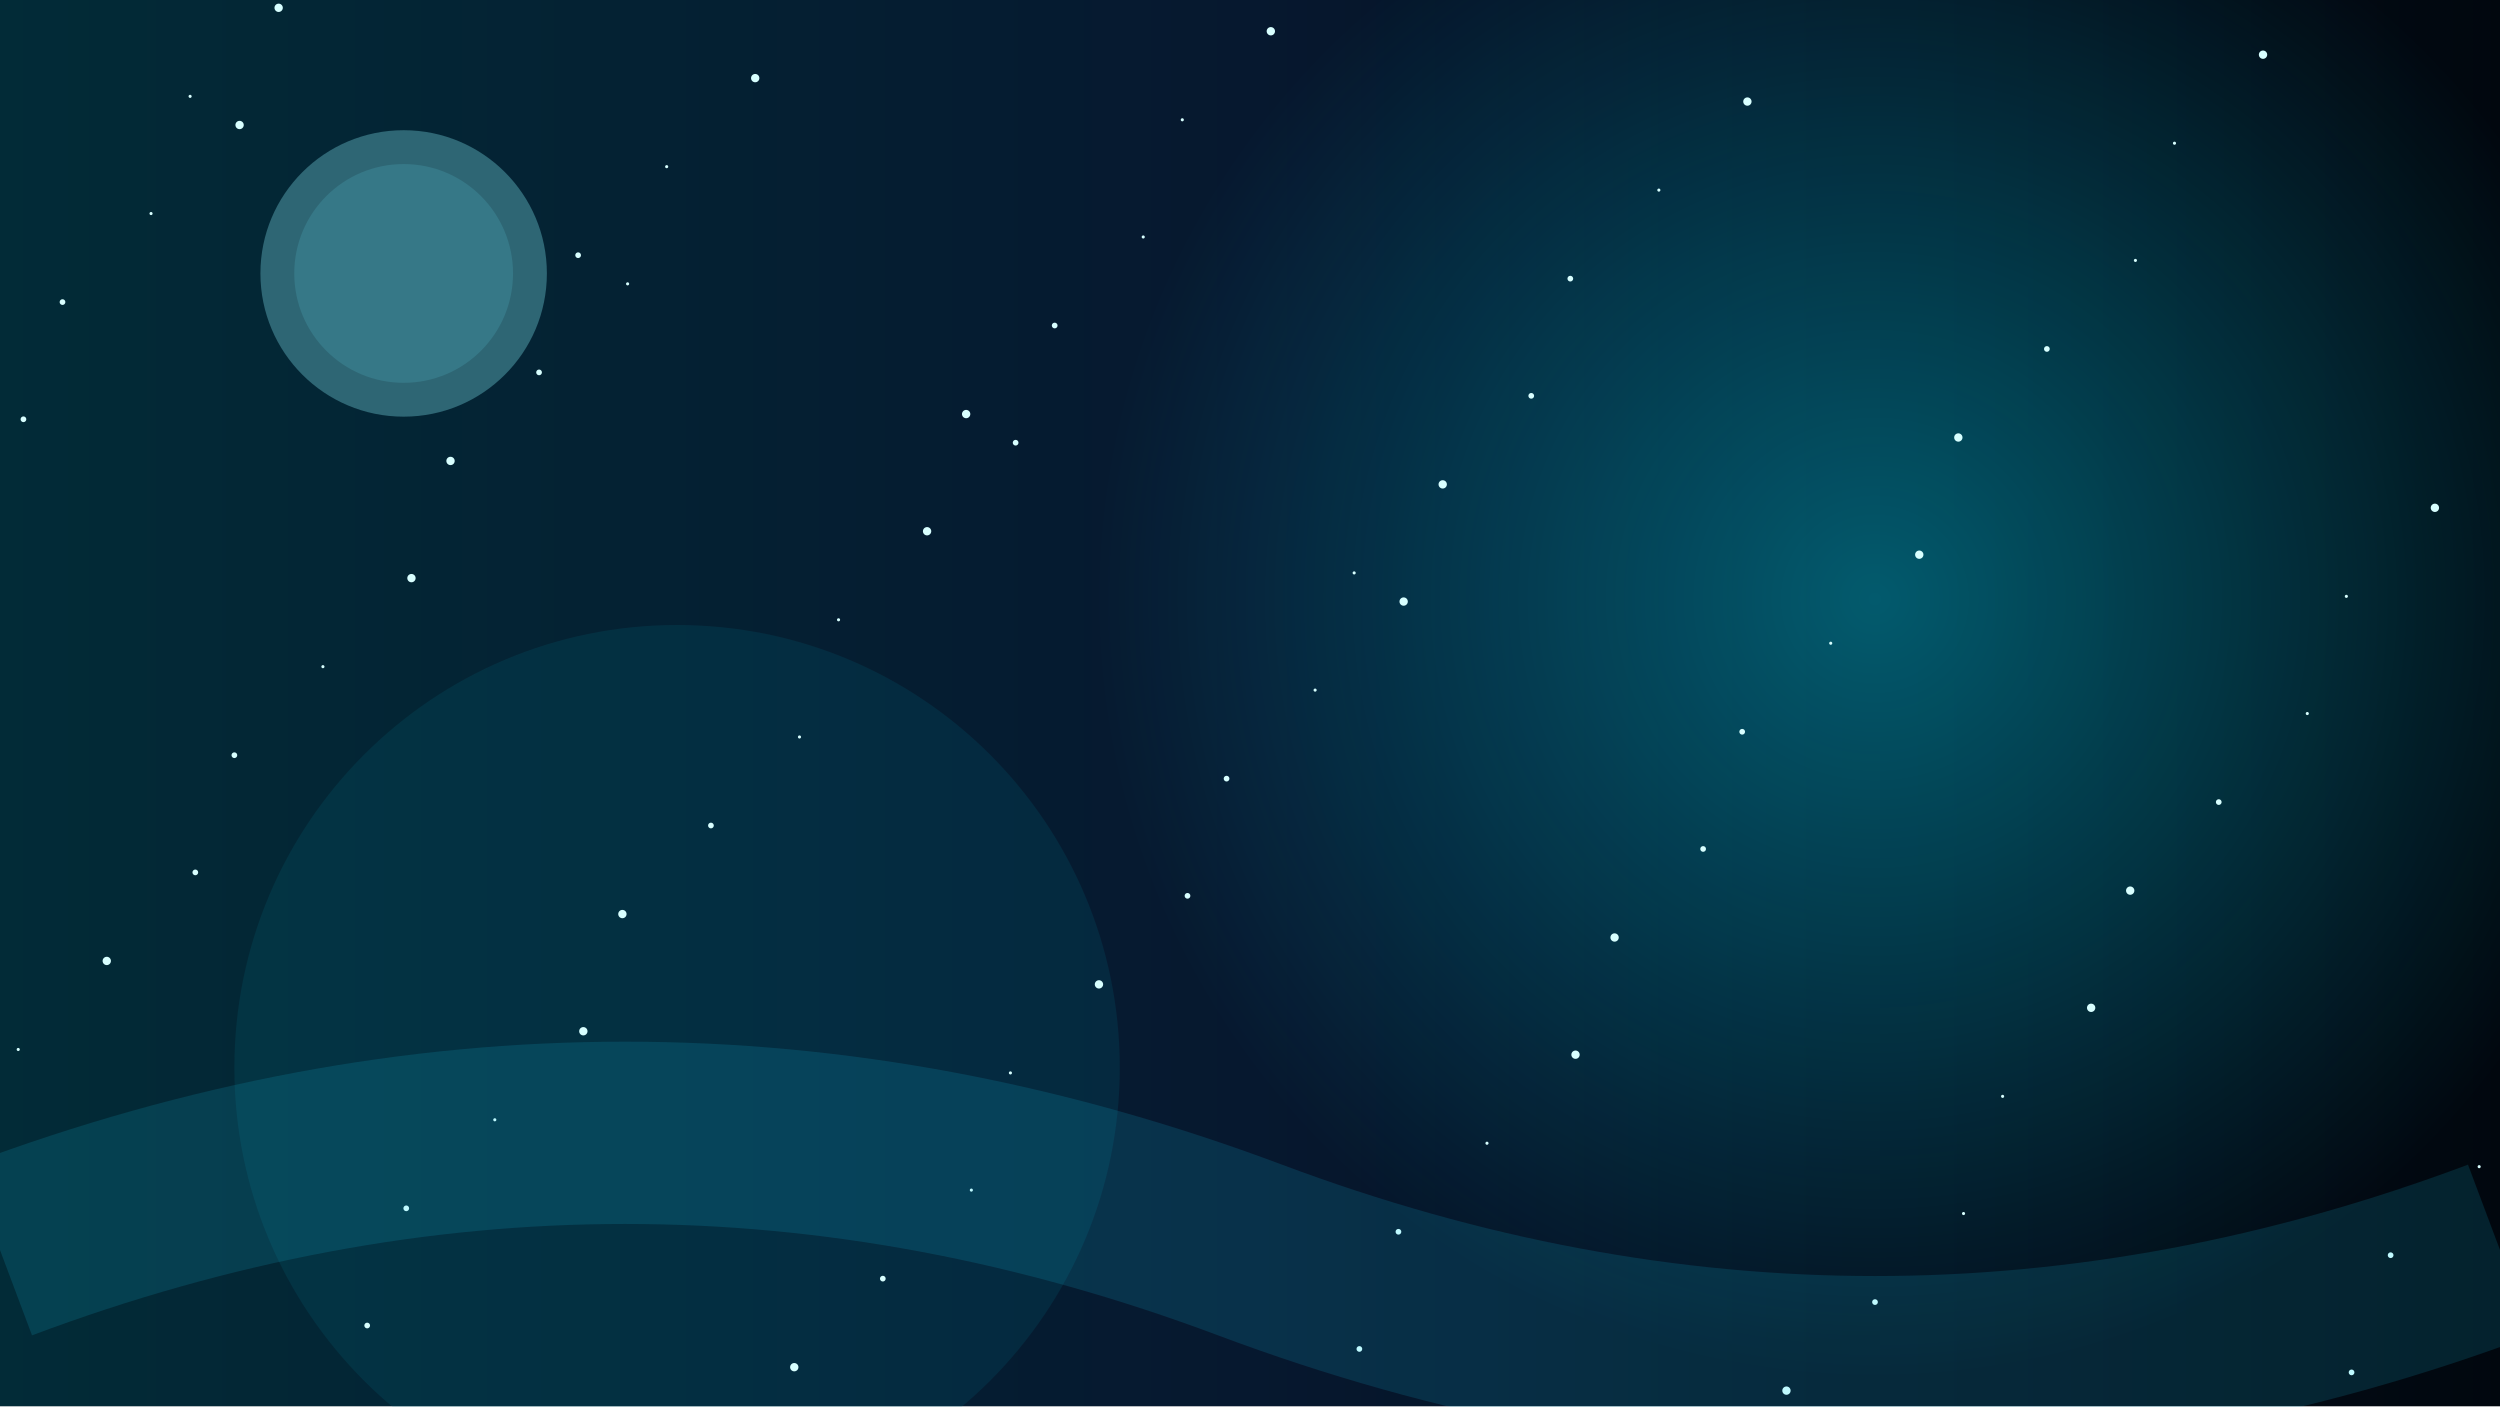
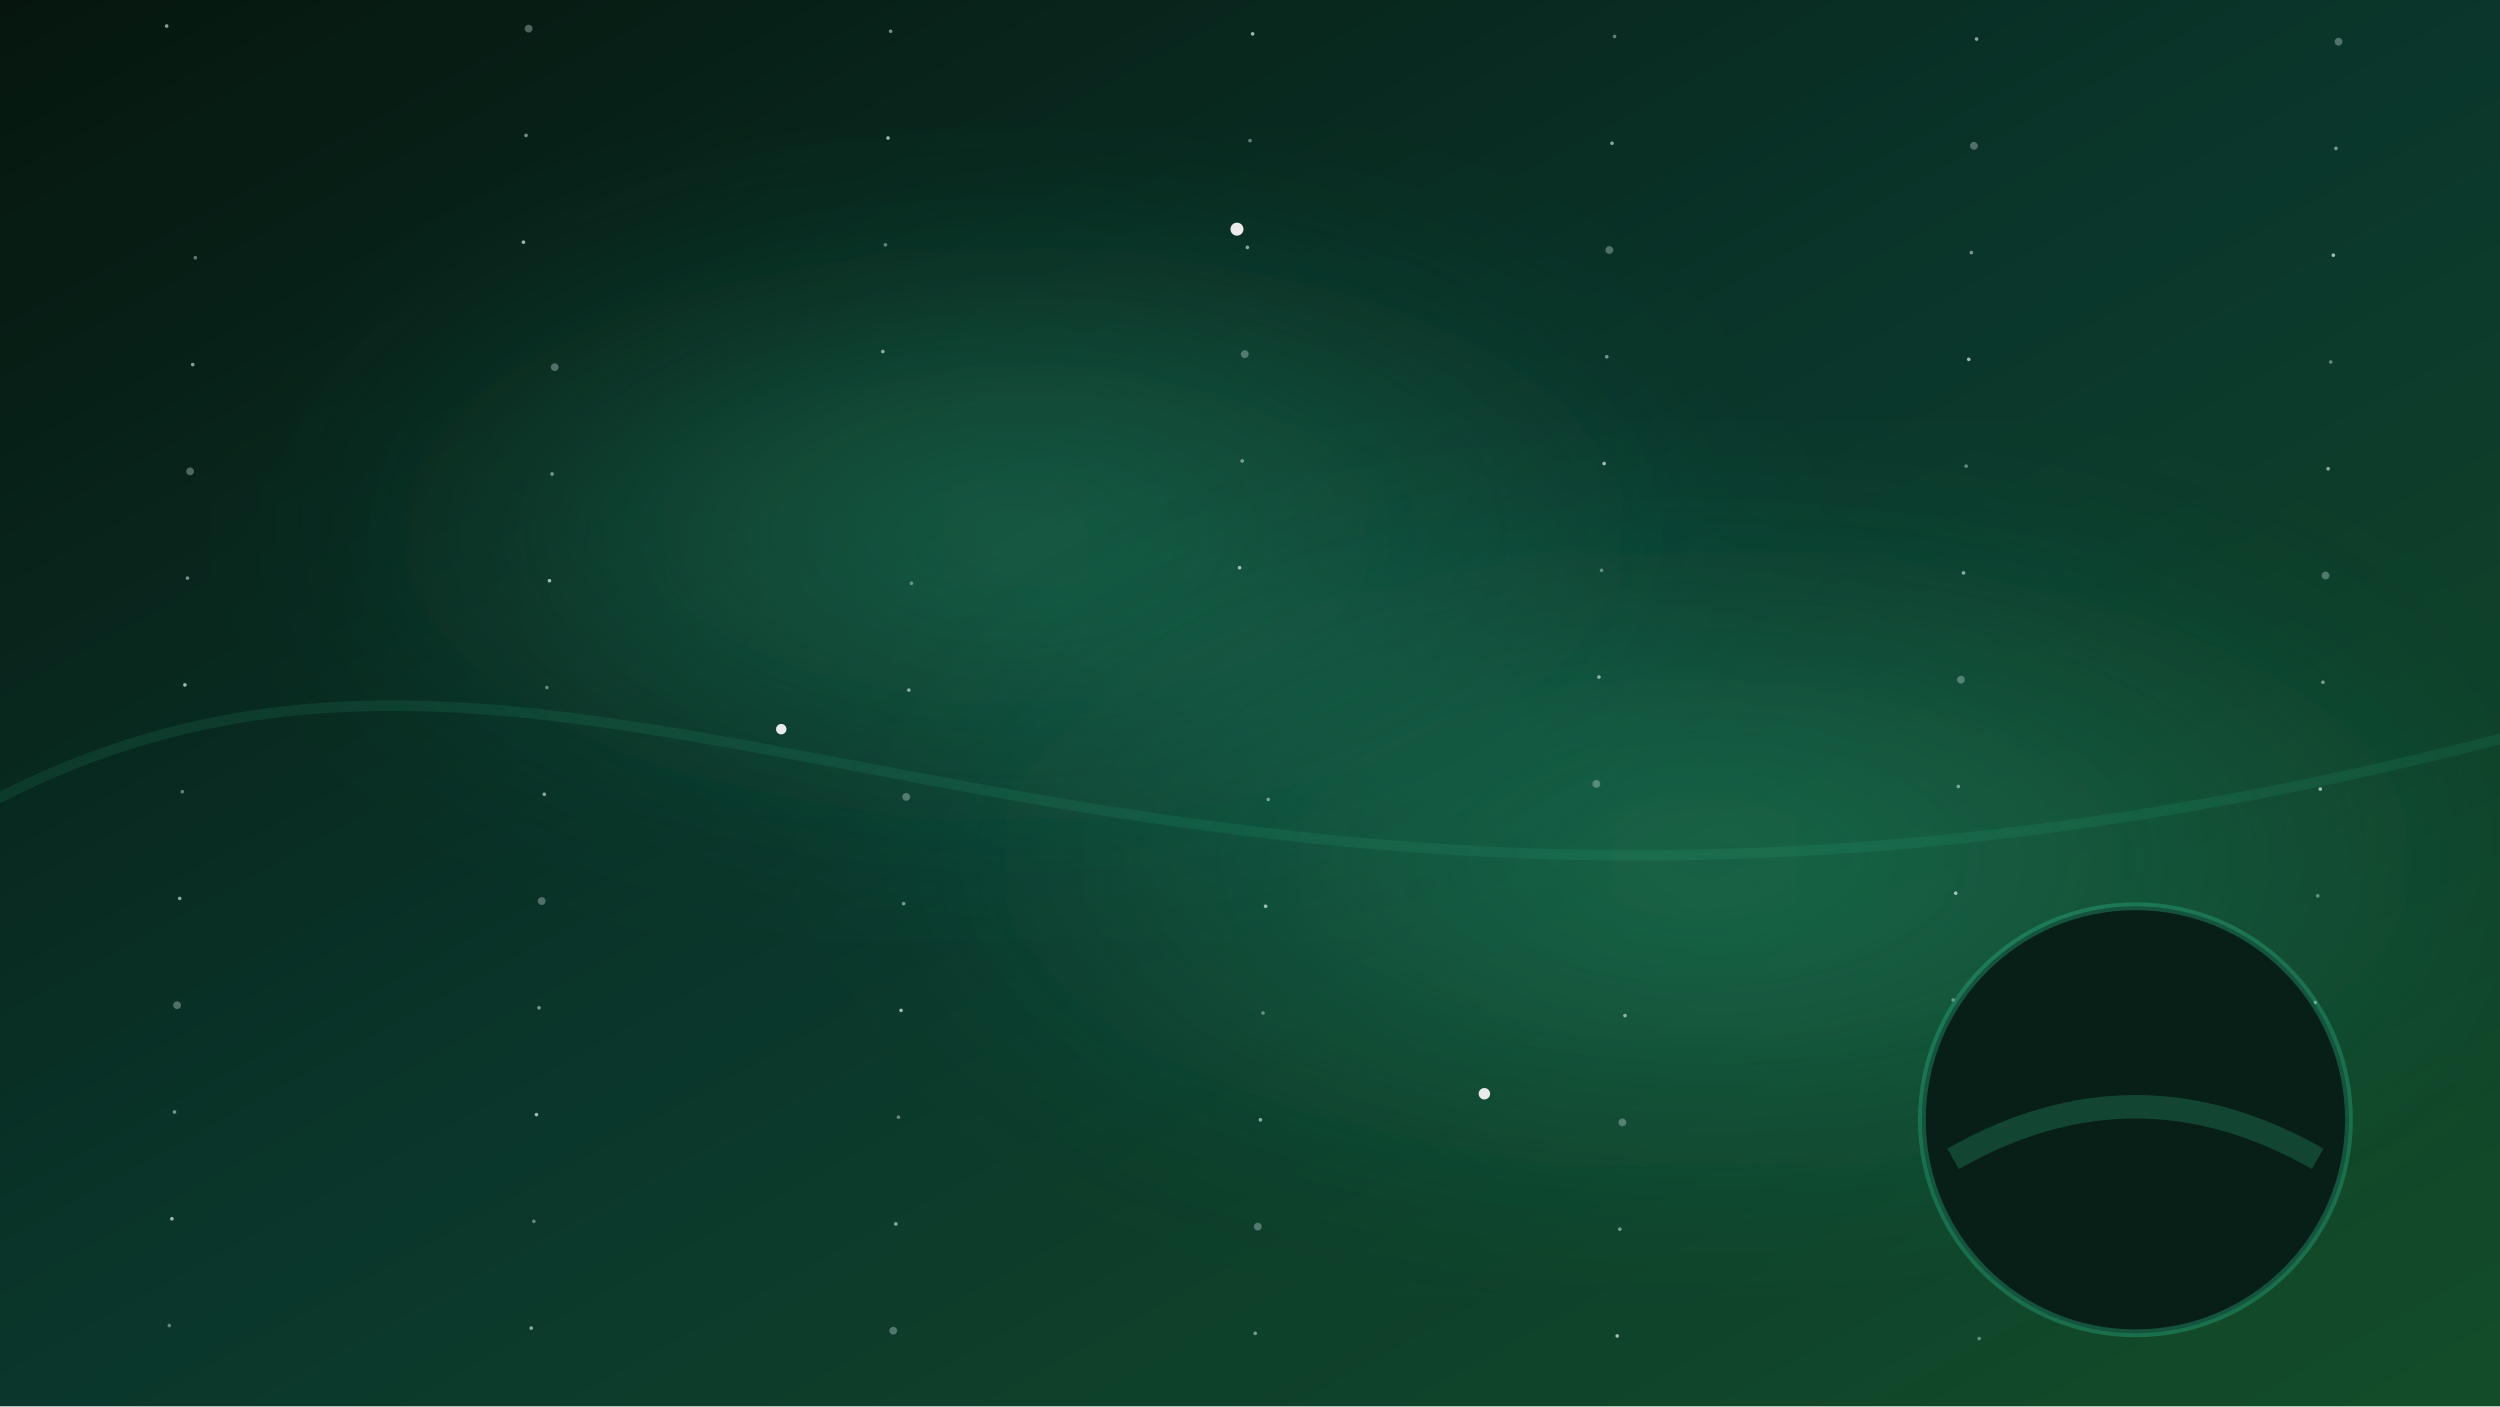
- <svg xmlns="http://www.w3.org/2000/svg" viewBox="0 0 960 540">
+ <svg xmlns="http://www.w3.org/2000/svg" width="960" height="540">
  <defs>
-     <linearGradient id="b">
-       <stop stop-color="#022b37" />
-       <stop offset=".5" stop-color="#06182f" />
-       <stop offset="1" stop-color="#01070e" />
+     <linearGradient id="b" x1="0" y1="0" x2="1" y2="1">
+       <stop stop-color="#07180f" />
+       <stop offset=".5" stop-color="#0b3b2f" />
+       <stop offset="1" stop-color="#14532d" />
    </linearGradient>
    <radialGradient id="n">
-       <stop stop-color="#00e5ff" stop-opacity=".35" />
-       <stop offset="1" stop-color="#00e5ff" stop-opacity="0" />
+       <stop stop-color="#34d399" stop-opacity=".34" />
+       <stop offset="1" stop-color="#34d399" stop-opacity="0" />
    </radialGradient>
+     <filter id="bl">
+       <feGaussianBlur stdDeviation="34" />
+     </filter>
  </defs>
  <rect width="960" height="540" fill="url(#b)" />
-   <circle cx="720" cy="230" r="300" fill="url(#n)" />
-   <circle cx="260" cy="410" r="170" fill="#008aa1" opacity=".13" />
-   <g fill="#d8ffff">
-     <circle cx="73" cy="37" r="0.6" />
-     <circle cx="222" cy="98" r="1.1" />
-     <circle cx="371" cy="159" r="1.6" />
-     <circle cx="520" cy="220" r="0.6" />
-     <circle cx="669" cy="281" r="1.1" />
-     <circle cx="818" cy="342" r="1.6" />
-     <circle cx="7" cy="403" r="0.6" />
-     <circle cx="156" cy="464" r="1.1" />
-     <circle cx="305" cy="525" r="1.6" />
-     <circle cx="454" cy="46" r="0.6" />
-     <circle cx="603" cy="107" r="1.1" />
-     <circle cx="752" cy="168" r="1.6" />
-     <circle cx="901" cy="229" r="0.6" />
-     <circle cx="90" cy="290" r="1.1" />
-     <circle cx="239" cy="351" r="1.6" />
-     <circle cx="388" cy="412" r="0.6" />
-     <circle cx="537" cy="473" r="1.1" />
-     <circle cx="686" cy="534" r="1.6" />
-     <circle cx="835" cy="55" r="0.6" />
-     <circle cx="24" cy="116" r="1.1" />
-     <circle cx="173" cy="177" r="1.6" />
-     <circle cx="322" cy="238" r="0.6" />
-     <circle cx="471" cy="299" r="1.1" />
-     <circle cx="620" cy="360" r="1.6" />
-     <circle cx="769" cy="421" r="0.6" />
-     <circle cx="918" cy="482" r="1.1" />
-     <circle cx="107" cy="3" r="1.6" />
-     <circle cx="256" cy="64" r="0.6" />
-     <circle cx="405" cy="125" r="1.1" />
-     <circle cx="554" cy="186" r="1.6" />
-     <circle cx="703" cy="247" r="0.6" />
-     <circle cx="852" cy="308" r="1.1" />
-     <circle cx="41" cy="369" r="1.6" />
-     <circle cx="190" cy="430" r="0.6" />
-     <circle cx="339" cy="491" r="1.1" />
-     <circle cx="488" cy="12" r="1.6" />
-     <circle cx="637" cy="73" r="0.6" />
-     <circle cx="786" cy="134" r="1.1" />
-     <circle cx="935" cy="195" r="1.6" />
-     <circle cx="124" cy="256" r="0.6" />
-     <circle cx="273" cy="317" r="1.1" />
-     <circle cx="422" cy="378" r="1.6" />
-     <circle cx="571" cy="439" r="0.6" />
-     <circle cx="720" cy="500" r="1.1" />
-     <circle cx="869" cy="21" r="1.6" />
-     <circle cx="58" cy="82" r="0.6" />
-     <circle cx="207" cy="143" r="1.1" />
-     <circle cx="356" cy="204" r="1.6" />
-     <circle cx="505" cy="265" r="0.6" />
-     <circle cx="654" cy="326" r="1.1" />
-     <circle cx="803" cy="387" r="1.6" />
-     <circle cx="952" cy="448" r="0.6" />
-     <circle cx="141" cy="509" r="1.1" />
-     <circle cx="290" cy="30" r="1.6" />
-     <circle cx="439" cy="91" r="0.6" />
-     <circle cx="588" cy="152" r="1.1" />
-     <circle cx="737" cy="213" r="1.6" />
-     <circle cx="886" cy="274" r="0.6" />
-     <circle cx="75" cy="335" r="1.1" />
-     <circle cx="224" cy="396" r="1.6" />
-     <circle cx="373" cy="457" r="0.6" />
-     <circle cx="522" cy="518" r="1.1" />
-     <circle cx="671" cy="39" r="1.6" />
-     <circle cx="820" cy="100" r="0.6" />
-     <circle cx="9" cy="161" r="1.1" />
-     <circle cx="158" cy="222" r="1.6" />
-     <circle cx="307" cy="283" r="0.6" />
-     <circle cx="456" cy="344" r="1.1" />
-     <circle cx="605" cy="405" r="1.6" />
-     <circle cx="754" cy="466" r="0.6" />
-     <circle cx="903" cy="527" r="1.1" />
-     <circle cx="92" cy="48" r="1.6" />
-     <circle cx="241" cy="109" r="0.6" />
-     <circle cx="390" cy="170" r="1.1" />
-     <circle cx="539" cy="231" r="1.6" />
-   </g>
-   <circle cx="155" cy="105" r="55" fill="#2e6674" />
-   <circle cx="155" cy="105" r="42" fill="#4ba7b8" opacity=".28" />
-   <path d="M0 480Q240 390 480 480T960 480" fill="none" stroke="#1cdcff" stroke-opacity=".13" stroke-width="70" />
+   <ellipse cx="390" cy="205" rx="280" ry="130" fill="url(#n)" filter="url(#bl)" />
+   <ellipse cx="655" cy="330" rx="320" ry="140" fill="url(#n)" filter="url(#bl)" />
+   <path d="M-40 330 C220 154, 410 445, 1010 270" fill="none" stroke="#34d399" stroke-opacity=".12" stroke-width="4" />
+   <circle cx="213" cy="141" r="1.5" fill="#e8f7ff" opacity="0.35" />
+   <circle cx="350" cy="224" r="0.7" fill="#e8f7ff" opacity="0.45" />
+   <circle cx="487" cy="307" r="0.7" fill="#e8f7ff" opacity="0.55" />
+   <circle cx="624" cy="390" r="0.7" fill="#e8f7ff" opacity="0.65" />
+   <circle cx="761" cy="473" r="0.7" fill="#e8f7ff" opacity="0.75" />
+   <circle cx="898" cy="16" r="1.5" fill="#e8f7ff" opacity="0.35" />
+   <circle cx="75" cy="99" r="0.7" fill="#e8f7ff" opacity="0.45" />
+   <circle cx="212" cy="182" r="0.7" fill="#e8f7ff" opacity="0.55" />
+   <circle cx="349" cy="265" r="0.7" fill="#e8f7ff" opacity="0.65" />
+   <circle cx="486" cy="348" r="0.7" fill="#e8f7ff" opacity="0.75" />
+   <circle cx="623" cy="431" r="1.5" fill="#e8f7ff" opacity="0.35" />
+   <circle cx="760" cy="514" r="0.7" fill="#e8f7ff" opacity="0.45" />
+   <circle cx="897" cy="57" r="0.7" fill="#e8f7ff" opacity="0.55" />
+   <circle cx="74" cy="140" r="0.7" fill="#e8f7ff" opacity="0.65" />
+   <circle cx="211" cy="223" r="0.7" fill="#e8f7ff" opacity="0.75" />
+   <circle cx="348" cy="306" r="1.5" fill="#e8f7ff" opacity="0.35" />
+   <circle cx="485" cy="389" r="0.7" fill="#e8f7ff" opacity="0.45" />
+   <circle cx="622" cy="472" r="0.7" fill="#e8f7ff" opacity="0.55" />
+   <circle cx="759" cy="15" r="0.7" fill="#e8f7ff" opacity="0.65" />
+   <circle cx="896" cy="98" r="0.7" fill="#e8f7ff" opacity="0.75" />
+   <circle cx="73" cy="181" r="1.5" fill="#e8f7ff" opacity="0.35" />
+   <circle cx="210" cy="264" r="0.7" fill="#e8f7ff" opacity="0.45" />
+   <circle cx="347" cy="347" r="0.7" fill="#e8f7ff" opacity="0.55" />
+   <circle cx="484" cy="430" r="0.7" fill="#e8f7ff" opacity="0.65" />
+   <circle cx="621" cy="513" r="0.7" fill="#e8f7ff" opacity="0.75" />
+   <circle cx="758" cy="56" r="1.5" fill="#e8f7ff" opacity="0.35" />
+   <circle cx="895" cy="139" r="0.7" fill="#e8f7ff" opacity="0.45" />
+   <circle cx="72" cy="222" r="0.7" fill="#e8f7ff" opacity="0.55" />
+   <circle cx="209" cy="305" r="0.7" fill="#e8f7ff" opacity="0.65" />
+   <circle cx="346" cy="388" r="0.7" fill="#e8f7ff" opacity="0.75" />
+   <circle cx="483" cy="471" r="1.5" fill="#e8f7ff" opacity="0.35" />
+   <circle cx="620" cy="14" r="0.7" fill="#e8f7ff" opacity="0.45" />
+   <circle cx="757" cy="97" r="0.7" fill="#e8f7ff" opacity="0.55" />
+   <circle cx="894" cy="180" r="0.7" fill="#e8f7ff" opacity="0.65" />
+   <circle cx="71" cy="263" r="0.7" fill="#e8f7ff" opacity="0.75" />
+   <circle cx="208" cy="346" r="1.5" fill="#e8f7ff" opacity="0.35" />
+   <circle cx="345" cy="429" r="0.7" fill="#e8f7ff" opacity="0.45" />
+   <circle cx="482" cy="512" r="0.7" fill="#e8f7ff" opacity="0.55" />
+   <circle cx="619" cy="55" r="0.7" fill="#e8f7ff" opacity="0.65" />
+   <circle cx="756" cy="138" r="0.7" fill="#e8f7ff" opacity="0.75" />
+   <circle cx="893" cy="221" r="1.5" fill="#e8f7ff" opacity="0.35" />
+   <circle cx="70" cy="304" r="0.7" fill="#e8f7ff" opacity="0.45" />
+   <circle cx="207" cy="387" r="0.7" fill="#e8f7ff" opacity="0.55" />
+   <circle cx="344" cy="470" r="0.7" fill="#e8f7ff" opacity="0.65" />
+   <circle cx="481" cy="13" r="0.7" fill="#e8f7ff" opacity="0.75" />
+   <circle cx="618" cy="96" r="1.5" fill="#e8f7ff" opacity="0.35" />
+   <circle cx="755" cy="179" r="0.7" fill="#e8f7ff" opacity="0.45" />
+   <circle cx="892" cy="262" r="0.7" fill="#e8f7ff" opacity="0.55" />
+   <circle cx="69" cy="345" r="0.7" fill="#e8f7ff" opacity="0.65" />
+   <circle cx="206" cy="428" r="0.7" fill="#e8f7ff" opacity="0.75" />
+   <circle cx="343" cy="511" r="1.5" fill="#e8f7ff" opacity="0.35" />
+   <circle cx="480" cy="54" r="0.7" fill="#e8f7ff" opacity="0.45" />
+   <circle cx="617" cy="137" r="0.7" fill="#e8f7ff" opacity="0.55" />
+   <circle cx="754" cy="220" r="0.7" fill="#e8f7ff" opacity="0.65" />
+   <circle cx="891" cy="303" r="0.7" fill="#e8f7ff" opacity="0.75" />
+   <circle cx="68" cy="386" r="1.5" fill="#e8f7ff" opacity="0.35" />
+   <circle cx="205" cy="469" r="0.7" fill="#e8f7ff" opacity="0.45" />
+   <circle cx="342" cy="12" r="0.7" fill="#e8f7ff" opacity="0.55" />
+   <circle cx="479" cy="95" r="0.7" fill="#e8f7ff" opacity="0.65" />
+   <circle cx="616" cy="178" r="0.7" fill="#e8f7ff" opacity="0.75" />
+   <circle cx="753" cy="261" r="1.5" fill="#e8f7ff" opacity="0.35" />
+   <circle cx="890" cy="344" r="0.7" fill="#e8f7ff" opacity="0.45" />
+   <circle cx="67" cy="427" r="0.7" fill="#e8f7ff" opacity="0.55" />
+   <circle cx="204" cy="510" r="0.7" fill="#e8f7ff" opacity="0.65" />
+   <circle cx="341" cy="53" r="0.7" fill="#e8f7ff" opacity="0.75" />
+   <circle cx="478" cy="136" r="1.5" fill="#e8f7ff" opacity="0.35" />
+   <circle cx="615" cy="219" r="0.7" fill="#e8f7ff" opacity="0.45" />
+   <circle cx="752" cy="302" r="0.7" fill="#e8f7ff" opacity="0.55" />
+   <circle cx="889" cy="385" r="0.7" fill="#e8f7ff" opacity="0.65" />
+   <circle cx="66" cy="468" r="0.7" fill="#e8f7ff" opacity="0.75" />
+   <circle cx="203" cy="11" r="1.5" fill="#e8f7ff" opacity="0.35" />
+   <circle cx="340" cy="94" r="0.7" fill="#e8f7ff" opacity="0.45" />
+   <circle cx="477" cy="177" r="0.7" fill="#e8f7ff" opacity="0.55" />
+   <circle cx="614" cy="260" r="0.7" fill="#e8f7ff" opacity="0.65" />
+   <circle cx="751" cy="343" r="0.7" fill="#e8f7ff" opacity="0.75" />
+   <circle cx="888" cy="426" r="1.5" fill="#e8f7ff" opacity="0.35" />
+   <circle cx="65" cy="509" r="0.7" fill="#e8f7ff" opacity="0.45" />
+   <circle cx="202" cy="52" r="0.7" fill="#e8f7ff" opacity="0.55" />
+   <circle cx="339" cy="135" r="0.7" fill="#e8f7ff" opacity="0.65" />
+   <circle cx="476" cy="218" r="0.7" fill="#e8f7ff" opacity="0.75" />
+   <circle cx="613" cy="301" r="1.5" fill="#e8f7ff" opacity="0.35" />
+   <circle cx="750" cy="384" r="0.7" fill="#e8f7ff" opacity="0.45" />
+   <circle cx="887" cy="467" r="0.7" fill="#e8f7ff" opacity="0.55" />
+   <circle cx="64" cy="10" r="0.7" fill="#e8f7ff" opacity="0.65" />
+   <circle cx="201" cy="93" r="0.7" fill="#e8f7ff" opacity="0.75" />
+   <circle cx="820" cy="430" r="82" fill="#092219" stroke="#34d399" stroke-opacity=".32" stroke-width="3" />
+   <path d="M750 445 Q820 405 890 445" fill="none" stroke="#34d399" stroke-opacity=".24" stroke-width="9" />
+   <circle cx="475" cy="88" r="2.5" fill="#fff" />
+   <circle cx="570" cy="420" r="2.2" fill="#fff" />
+   <circle cx="300" cy="280" r="2" fill="#fff" />
+   <rect width="960" height="540" fill="#000" opacity=".08" />
</svg>
